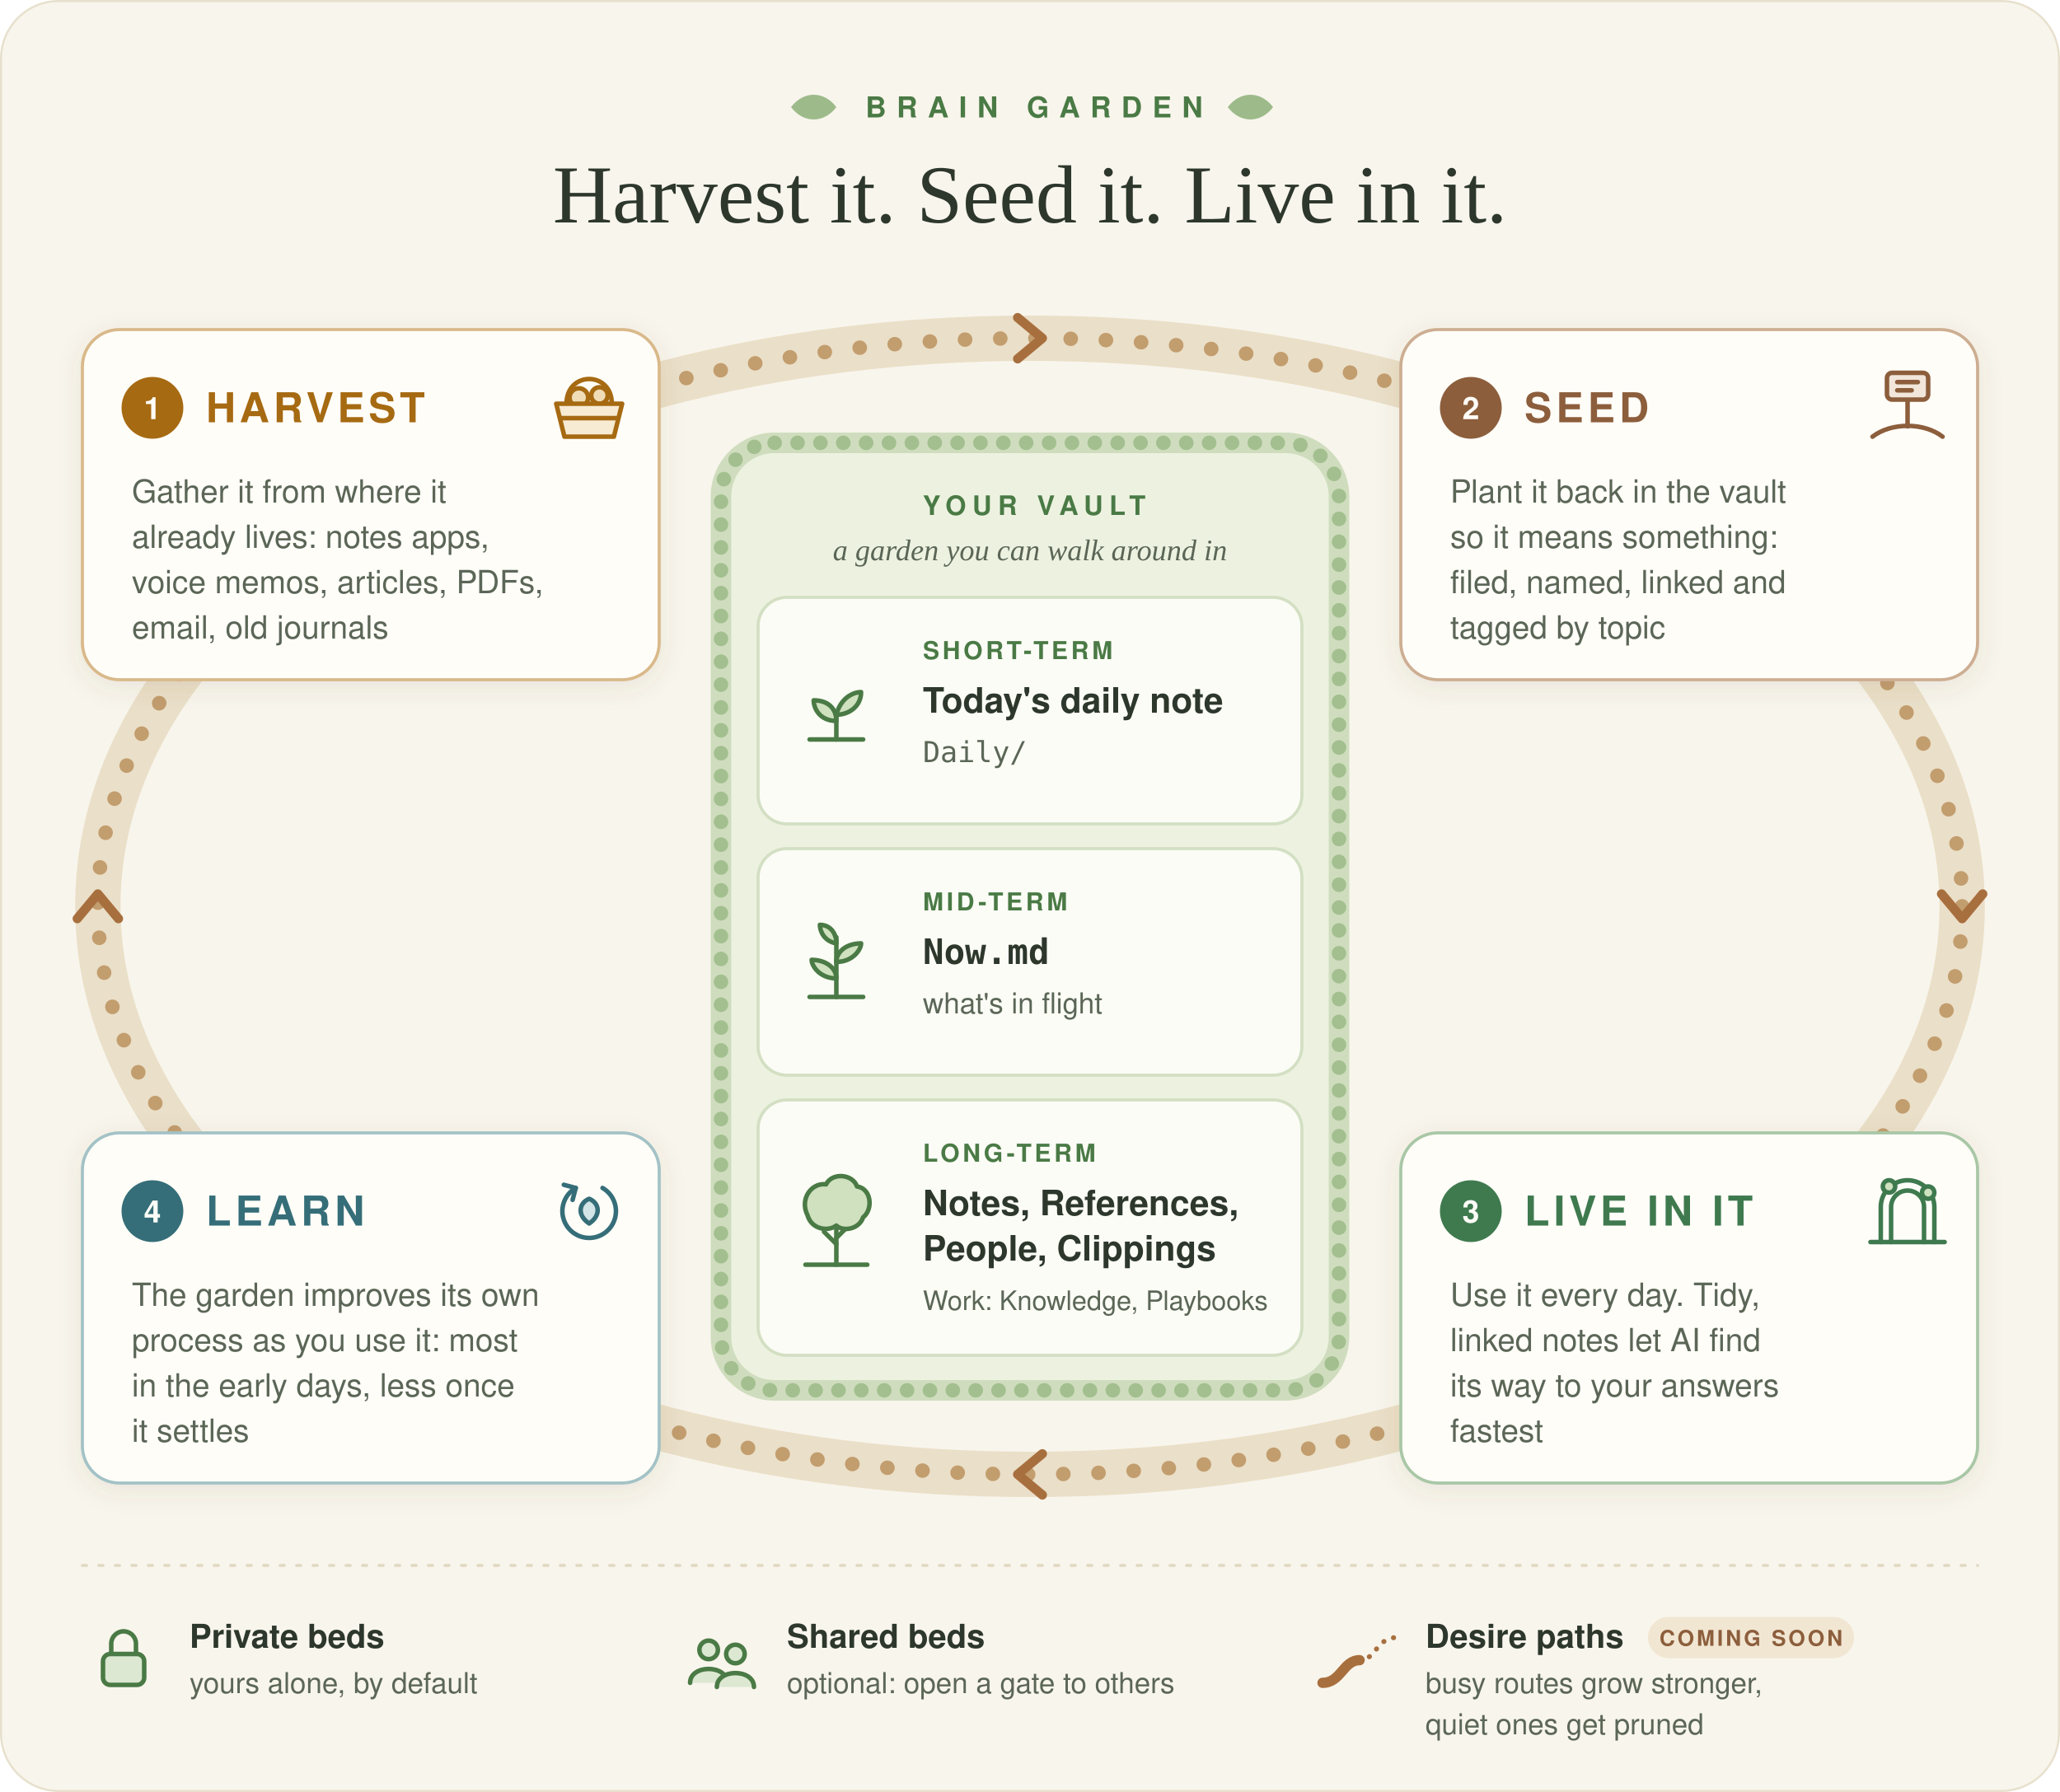
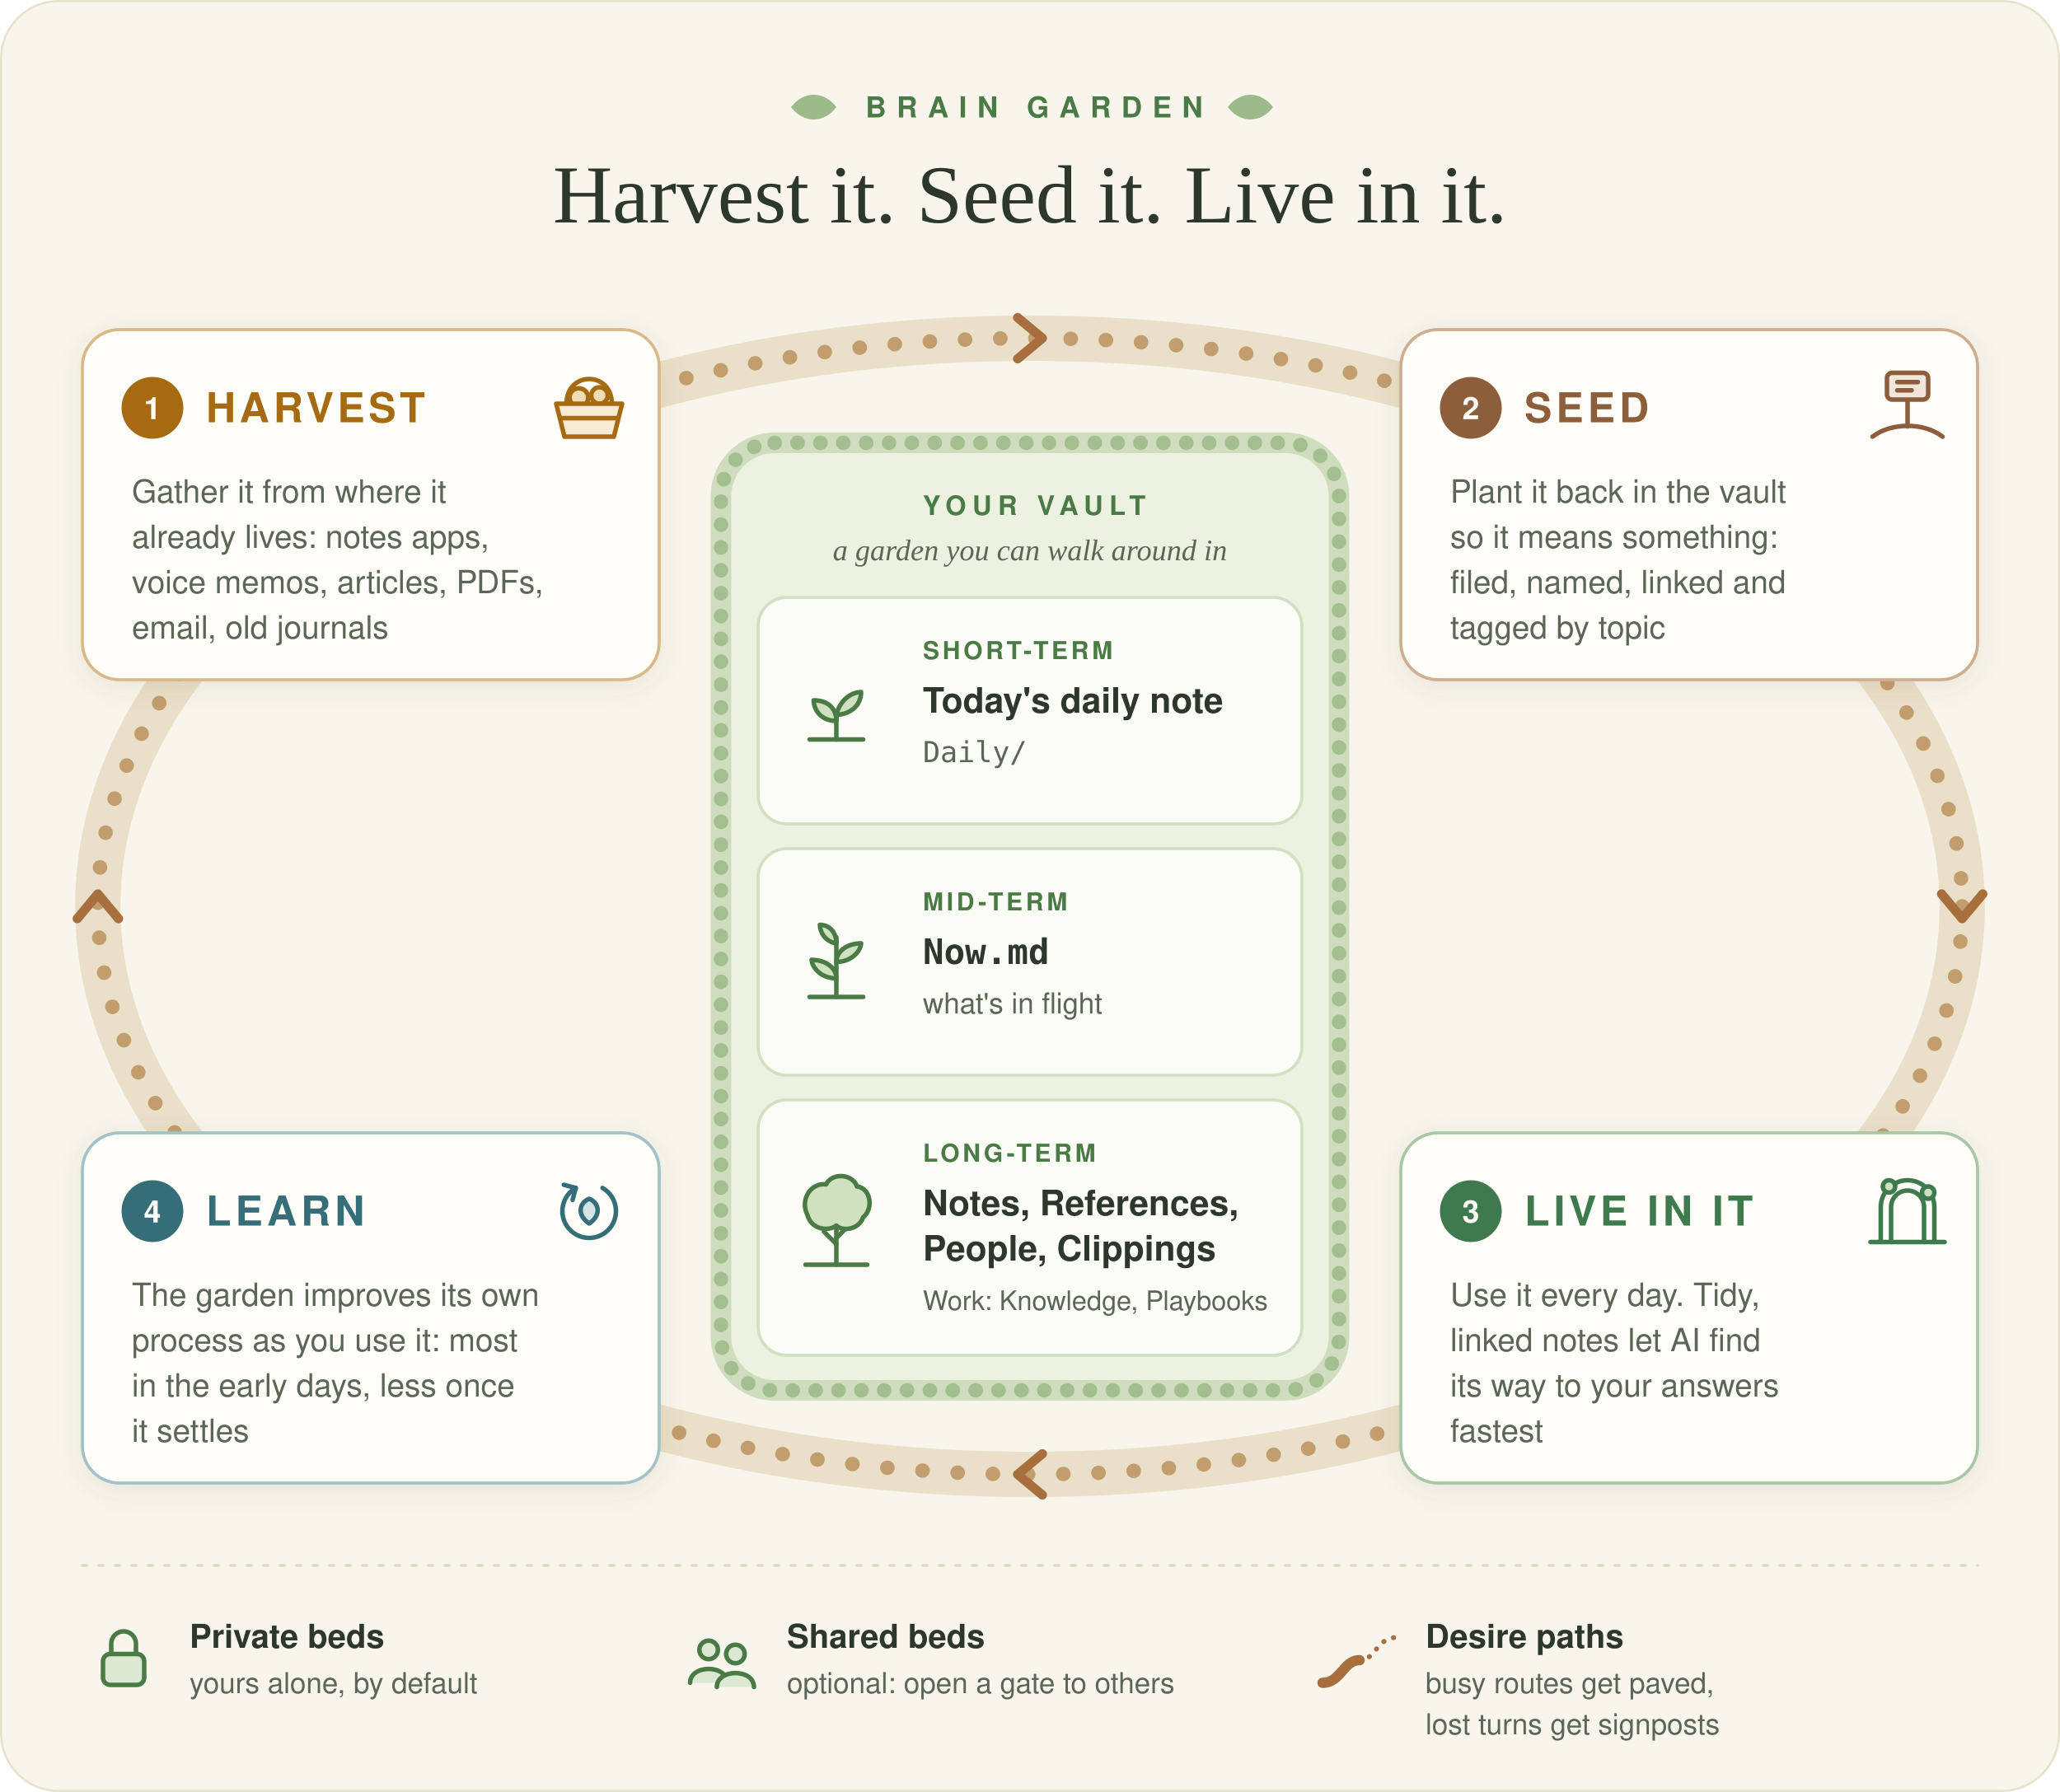
<svg xmlns="http://www.w3.org/2000/svg" width="1000" height="870" viewBox="0 0 1000 870" role="img" aria-label="Brain Garden: harvest it, seed it, live in it, learn. A loop around your vault, where today's note, Now.md and long-term notes grow like a garden.">
  <defs>
    <filter id="bg-soft" x="-10%" y="-10%" width="120%" height="130%">
      <feDropShadow dx="0" dy="3" stdDeviation="6" flood-color="#5B4A2A" flood-opacity="0.10" />
    </filter>
  </defs>
  <style>
@keyframes bg-flow{to{stroke-dashoffset:-34.2}}
@keyframes bg-rise{from{opacity:0;transform:translateY(10px)}to{opacity:1;transform:translateY(0)}}
.bg-stones{animation:bg-flow 3.2s linear infinite}
.bg-step{animation:bg-rise .8s cubic-bezier(.2,.7,.3,1) both}
.bg-s1{animation-delay:.1s}.bg-s2{animation-delay:.35s}.bg-s3{animation-delay:.6s}.bg-s4{animation-delay:.85s}
@media (prefers-reduced-motion:reduce){.bg-stones,.bg-step{animation:none}}
</style>
  <g font-family="-apple-system, BlinkMacSystemFont, 'Segoe UI', Helvetica, Arial, sans-serif">
    <rect x="0.5" y="0.5" width="999" height="869" rx="28" fill="#F8F5EC" stroke="#E7E0CD" />
    <path d="M 384 52 C 390 44 400 44 406 52 C 400 60 390 60 384 52 Z" fill="#9DBB8A" />
    <path d="M 618 52 C 612 44 602 44 596 52 C 602 60 612 60 618 52 Z" fill="#9DBB8A" />
    <text x="502" y="57" text-anchor="middle" font-size="14" font-weight="700" letter-spacing="5" fill="#4A7A45">BRAIN GARDEN</text>
    <text x="500" y="108" text-anchor="middle" font-family="Georgia, 'Times New Roman', serif" font-size="40" fill="#2D372C">Harvest it. Seed it. Live in it.</text>
    <path class="bg-band" d="M 952.5 440 A 452.5 275.8 0 1 1 47.5 440 A 452.5 275.8 0 1 1 952.5 440" fill="none" stroke="#EADFC8" stroke-width="22" />
    <path class="bg-stones" d="M 952.5 440 A 452.5 275.8 0 1 1 47.5 440 A 452.5 275.8 0 1 1 952.5 440" fill="none" stroke="#C29D6E" stroke-width="7" stroke-linecap="round" stroke-dasharray="0.1 17" />
    <g fill="none" stroke="#A86F3E" stroke-width="4.5" stroke-linecap="round" stroke-linejoin="round">
      <path d="M -6 -10 L 6 0 L -6 10" transform="translate(500 164.2)" />
      <path d="M -6 -10 L 6 0 L -6 10" transform="translate(952.5 440) rotate(90)" />
      <path d="M -6 -10 L 6 0 L -6 10" transform="translate(500 715.8) rotate(180)" />
      <path d="M -6 -10 L 6 0 L -6 10" transform="translate(47.5 440) rotate(-90)" />
    </g>
    <rect x="350" y="215" width="300" height="460" rx="26" fill="#EDF2E0" stroke="#CFDDBE" stroke-width="10" />
    <rect x="350" y="215" width="300" height="460" rx="26" fill="none" stroke="#A3BF8F" stroke-width="7" stroke-linecap="round" stroke-dasharray="0.1 11" />
    <text x="502" y="250" text-anchor="middle" font-size="13" font-weight="700" letter-spacing="3" fill="#4A7A45">YOUR VAULT</text>
    <text x="500" y="272" text-anchor="middle" font-family="Georgia, 'Times New Roman', serif" font-style="italic" font-size="14.5" fill="#5B6657">a garden you can walk around in</text>
    <rect x="368" y="290" width="264" height="110" rx="14" fill="#FBFCF5" stroke="#D3DFC3" stroke-width="1.5" />
    <g transform="translate(406 345)" fill="none" stroke="#4A7A45" stroke-width="2.2" stroke-linecap="round" stroke-linejoin="round">
      <path d="M -13 14 L 13 14" />
      <path d="M 0 14 L 0 2" />
      <path d="M 0 5 C -8 5 -11 -1 -11 -5 C -4 -5 0 -1 0 5 Z" fill="#CFE1BF" />
      <path d="M 0 2 C 2 -6 8 -9 12 -9 C 12 -2 6 2 0 2 Z" fill="#CFE1BF" />
    </g>
    <text x="448" y="320" font-size="12" font-weight="700" letter-spacing="1.5" fill="#4A7A45">SHORT-TERM</text>
    <text x="448" y="346" font-size="17" font-weight="700" fill="#2D372C">Today's daily note</text>
    <text x="448" y="370" font-family="ui-monospace, SFMono-Regular, Menlo, Consolas, monospace" font-size="14" fill="#5B6657">Daily/</text>
    <rect x="368" y="412" width="264" height="110" rx="14" fill="#FBFCF5" stroke="#D3DFC3" stroke-width="1.5" />
    <g transform="translate(406 467)" fill="none" stroke="#4A7A45" stroke-width="2.2" stroke-linecap="round" stroke-linejoin="round">
      <path d="M -13 17 L 13 17" />
      <path d="M 0 17 L 0 -12" />
      <path d="M 0 8 C -8 8 -12 2 -12 -1 C -5 -1 0 3 0 8 Z" fill="#CFE1BF" />
      <path d="M 0 0 C 8 0 12 -6 12 -9 C 5 -9 0 -5 0 0 Z" fill="#CFE1BF" />
      <path d="M 0 -9 C -6 -10 -8 -15 -8 -18 C -3 -18 0 -14 0 -9 Z" fill="#CFE1BF" />
    </g>
    <text x="448" y="442" font-size="12" font-weight="700" letter-spacing="1.5" fill="#4A7A45">MID-TERM</text>
    <text x="448" y="468" font-family="ui-monospace, SFMono-Regular, Menlo, Consolas, monospace" font-size="17" font-weight="700" fill="#2D372C">Now.md</text>
    <text x="448" y="492" font-size="14" fill="#5B6657">what's in flight</text>
    <rect x="368" y="534" width="264" height="124" rx="14" fill="#FBFCF5" stroke="#D3DFC3" stroke-width="1.5" />
    <g transform="translate(406 594)" fill="none" stroke="#4A7A45" stroke-width="2.2" stroke-linecap="round" stroke-linejoin="round">
      <path d="M -15 20 L 15 20" />
      <path d="M 0 20 L 0 2" />
      <path d="M 0 10 L -6 4 M 0 7 L 6 1" />
      <path d="M -14 -4 C -18 -12 -12 -20 -5 -19 C -2 -25 8 -24 10 -18 C 17 -17 18 -7 13 -3 C 11 3 3 4 0 1 C -4 4 -12 3 -14 -4 Z" fill="#CFE1BF" />
    </g>
    <text x="448" y="564" font-size="12" font-weight="700" letter-spacing="1.5" fill="#4A7A45">LONG-TERM</text>
    <text x="448" y="590" font-size="17" font-weight="700" fill="#2D372C">Notes, References,</text>
    <text x="448" y="612" font-size="17" font-weight="700" fill="#2D372C">People, Clippings</text>
    <text x="448" y="636" font-size="13" fill="#5B6657">Work: Knowledge, Playbooks</text>
    <g class="bg-step bg-s1">
      <g transform="translate(40 160)">
        <rect width="280" height="170" rx="18" fill="#FFFDF8" stroke="#D9B98A" stroke-width="1.5" filter="url(#bg-soft)" />
        <circle cx="34" cy="38" r="15" fill="#A66A12" />
        <text x="34" y="43.5" text-anchor="middle" font-size="15" font-weight="700" fill="#FFFDF8">1</text>
        <text x="60" y="45" font-size="20" font-weight="800" letter-spacing="2" fill="#A66A12">HARVEST</text>
        <g transform="translate(246 38)" fill="none" stroke="#A66A12" stroke-width="2.2" stroke-linecap="round" stroke-linejoin="round">
          <circle cx="-5" cy="-5" r="4.5" fill="#F0DDB8" />
          <circle cx="5" cy="-6" r="4" fill="#F0DDB8" />
          <path d="M -11 -2 C -11 -18 11 -18 11 -2" />
          <path d="M -16 -2 L 16 -2 L 12 14 L -12 14 Z" fill="#F7EBD3" />
          <path d="M -14 5 L 14 5" />
        </g>
        <text font-size="15.5" fill="#5B6657">
          <tspan x="24" y="84">Gather it from where it</tspan>
          <tspan x="24" y="106">already lives: notes apps,</tspan>
          <tspan x="24" y="128">voice memos, articles, PDFs,</tspan>
          <tspan x="24" y="150">email, old journals</tspan>
        </text>
      </g>
    </g>
    <g class="bg-step bg-s2">
      <g transform="translate(680 160)">
        <rect width="280" height="170" rx="18" fill="#FFFDF8" stroke="#CDAE92" stroke-width="1.5" filter="url(#bg-soft)" />
        <circle cx="34" cy="38" r="15" fill="#8C5E3C" />
        <text x="34" y="43.5" text-anchor="middle" font-size="15" font-weight="700" fill="#FFFDF8">2</text>
        <text x="60" y="45" font-size="20" font-weight="800" letter-spacing="2" fill="#8C5E3C">SEED</text>
        <g transform="translate(246 38)" fill="none" stroke="#8C5E3C" stroke-width="2.2" stroke-linecap="round" stroke-linejoin="round">
          <path d="M -17 14 C -8 7 8 7 17 14" />
          <path d="M 0 9 L 0 -4" />
          <rect x="-10" y="-17" width="20" height="13" rx="2.5" fill="#F1E6D9" />
          <path d="M -5 -12.5 L 5 -12.5 M -5 -8.5 L 2 -8.5" />
        </g>
        <text font-size="15.5" fill="#5B6657">
          <tspan x="24" y="84">Plant it back in the vault</tspan>
          <tspan x="24" y="106">so it means something:</tspan>
          <tspan x="24" y="128">filed, named, linked and</tspan>
          <tspan x="24" y="150">tagged by topic</tspan>
        </text>
      </g>
    </g>
    <g class="bg-step bg-s3">
      <g transform="translate(680 550)">
        <rect width="280" height="170" rx="18" fill="#FFFDF8" stroke="#A9C7A6" stroke-width="1.5" filter="url(#bg-soft)" />
        <circle cx="34" cy="38" r="15" fill="#3F7A4F" />
        <text x="34" y="43.5" text-anchor="middle" font-size="15" font-weight="700" fill="#FFFDF8">3</text>
        <text x="60" y="45" font-size="20" font-weight="800" letter-spacing="2" fill="#3F7A4F">LIVE IN IT</text>
        <g transform="translate(246 38)" fill="none" stroke="#3F7A4F" stroke-width="2.2" stroke-linecap="round" stroke-linejoin="round">
          <path d="M -18 15 L 18 15" />
          <path d="M -13 15 L -13 -2 A 13 13 0 0 1 13 -2 L 13 15" />
          <path d="M -8 15 L -8 -2 A 8 8 0 0 1 8 -2 L 8 15" />
          <circle cx="-9" cy="-12" r="3" fill="#CFE1BF" />
          <circle cx="10" cy="-9" r="3" fill="#CFE1BF" />
        </g>
        <text font-size="15.5" fill="#5B6657">
          <tspan x="24" y="84">Use it every day. Tidy,</tspan>
          <tspan x="24" y="106">linked notes let AI find</tspan>
          <tspan x="24" y="128">its way to your answers</tspan>
          <tspan x="24" y="150">fastest</tspan>
        </text>
      </g>
    </g>
    <g class="bg-step bg-s4">
      <g transform="translate(40 550)">
        <rect width="280" height="170" rx="18" fill="#FFFDF8" stroke="#A3C2C6" stroke-width="1.5" filter="url(#bg-soft)" />
        <circle cx="34" cy="38" r="15" fill="#356E78" />
        <text x="34" y="43.5" text-anchor="middle" font-size="15" font-weight="700" fill="#FFFDF8">4</text>
        <text x="60" y="45" font-size="20" font-weight="800" letter-spacing="2" fill="#356E78">LEARN</text>
        <g transform="translate(246 38)" fill="none" stroke="#356E78" stroke-width="2.2" stroke-linecap="round" stroke-linejoin="round">
          <path d="M 6.5 -11.26 A 13 13 0 1 1 -6.5 -11.26" />
          <path d="M -12.3 -12.8 L -6.5 -11.26 L -8.05 -5.46" />
          <path d="M 0 6 C -6 2 -5 -4 0 -6 C 5 -4 6 2 0 6 Z" fill="#D3E5E7" />
        </g>
        <text font-size="15.5" fill="#5B6657">
          <tspan x="24" y="84">The garden improves its own</tspan>
          <tspan x="24" y="106">process as you use it: most</tspan>
          <tspan x="24" y="128">in the early days, less once</tspan>
          <tspan x="24" y="150">it settles</tspan>
        </text>
      </g>
    </g>
    <path d="M 40 760 L 960 760" stroke="#E2D9C3" stroke-width="1.5" stroke-linecap="round" stroke-dasharray="2 6" />
    <g transform="translate(60 806)" fill="none" stroke="#4A7A45" stroke-width="2.2" stroke-linecap="round" stroke-linejoin="round">
      <path d="M -6 -3 L -6 -8 A 6 6 0 0 1 6 -8 L 6 -3" />
      <rect x="-10" y="-3" width="20" height="15" rx="3.5" fill="#DCE8D2" />
    </g>
    <text x="92" y="800" font-size="16" font-weight="700" fill="#2D372C">Private beds</text>
    <text x="92" y="822" font-size="14" fill="#5B6657">yours alone, by default</text>
    <g transform="translate(350 806)" fill="none" stroke="#4A7A45" stroke-width="2.2" stroke-linecap="round" stroke-linejoin="round">
      <circle cx="-6" cy="-5" r="4.5" fill="#DCE8D2" />
      <path d="M -15 11 C -15 2 3 2 3 11" fill="#DCE8D2" />
      <circle cx="7" cy="-3" r="4.5" fill="#DCE8D2" />
      <path d="M -2 13 C -2 4 16 4 16 13" fill="#DCE8D2" />
    </g>
    <text x="382" y="800" font-size="16" font-weight="700" fill="#2D372C">Shared beds</text>
    <text x="382" y="822" font-size="14" fill="#5B6657">optional: open a gate to others</text>
    <g transform="translate(660 806)" fill="none" stroke="#A86F3E" stroke-linecap="round">
      <path d="M -18 11 C -9 11 -8 0 0 0" stroke-width="5" />
      <path d="M 0 0 C 8 0 8 -11 18 -11" stroke-width="2.4" stroke-dasharray="0.1 5" />
    </g>
    <text x="692" y="800" font-size="16" font-weight="700" fill="#2D372C">Desire paths</text>
-     <rect x="800" y="785" width="100" height="20" rx="10" fill="#F1E6D2" />
-     <text x="850" y="799" text-anchor="middle" font-size="10.5" font-weight="700" letter-spacing="1.2" fill="#8C5E3C">COMING SOON</text>
    <text font-size="14" fill="#5B6657">
-       <tspan x="692" y="822">busy routes grow stronger,</tspan>
-       <tspan x="692" y="842">quiet ones get pruned</tspan>
+       <tspan x="692" y="822">busy routes get paved,</tspan>
+       <tspan x="692" y="842">lost turns get signposts</tspan>
    </text>
  </g>
</svg>
